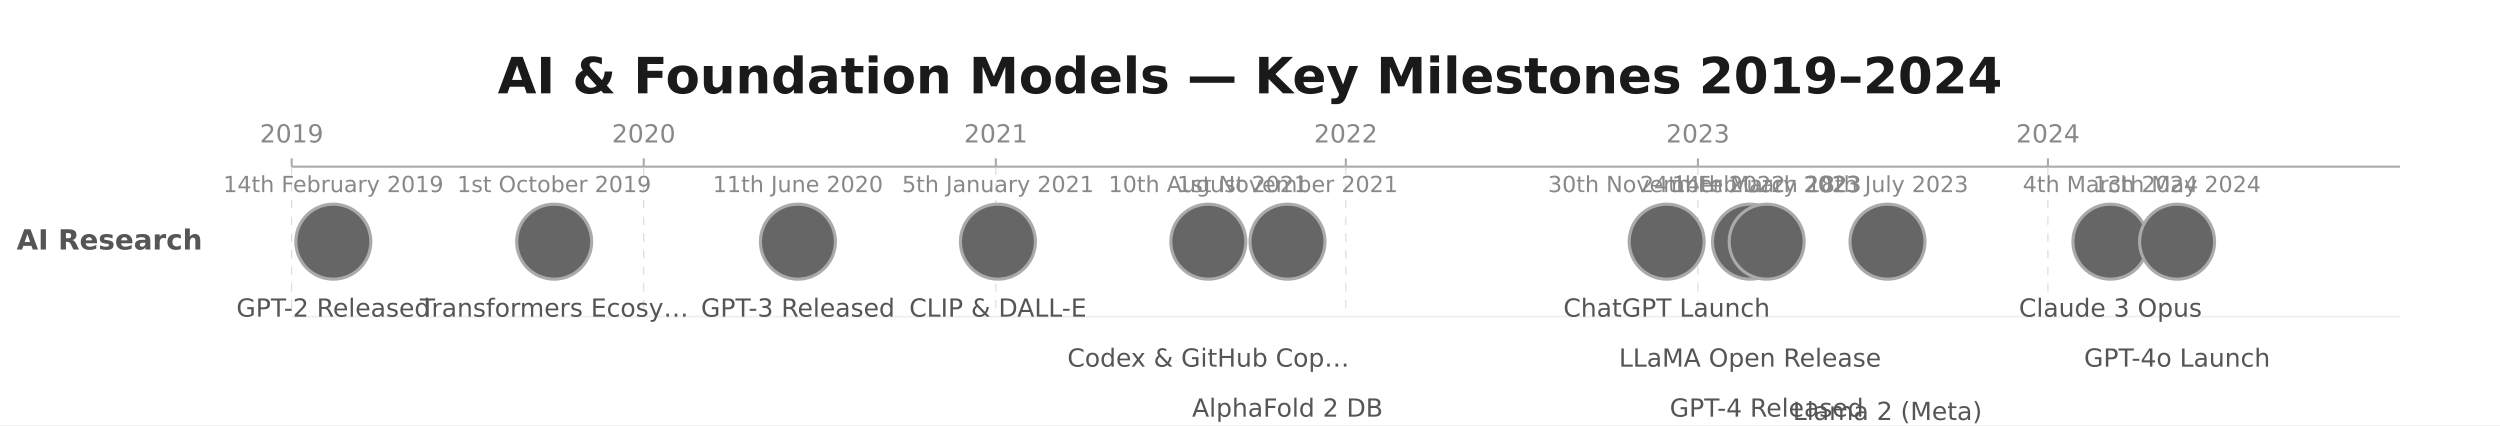
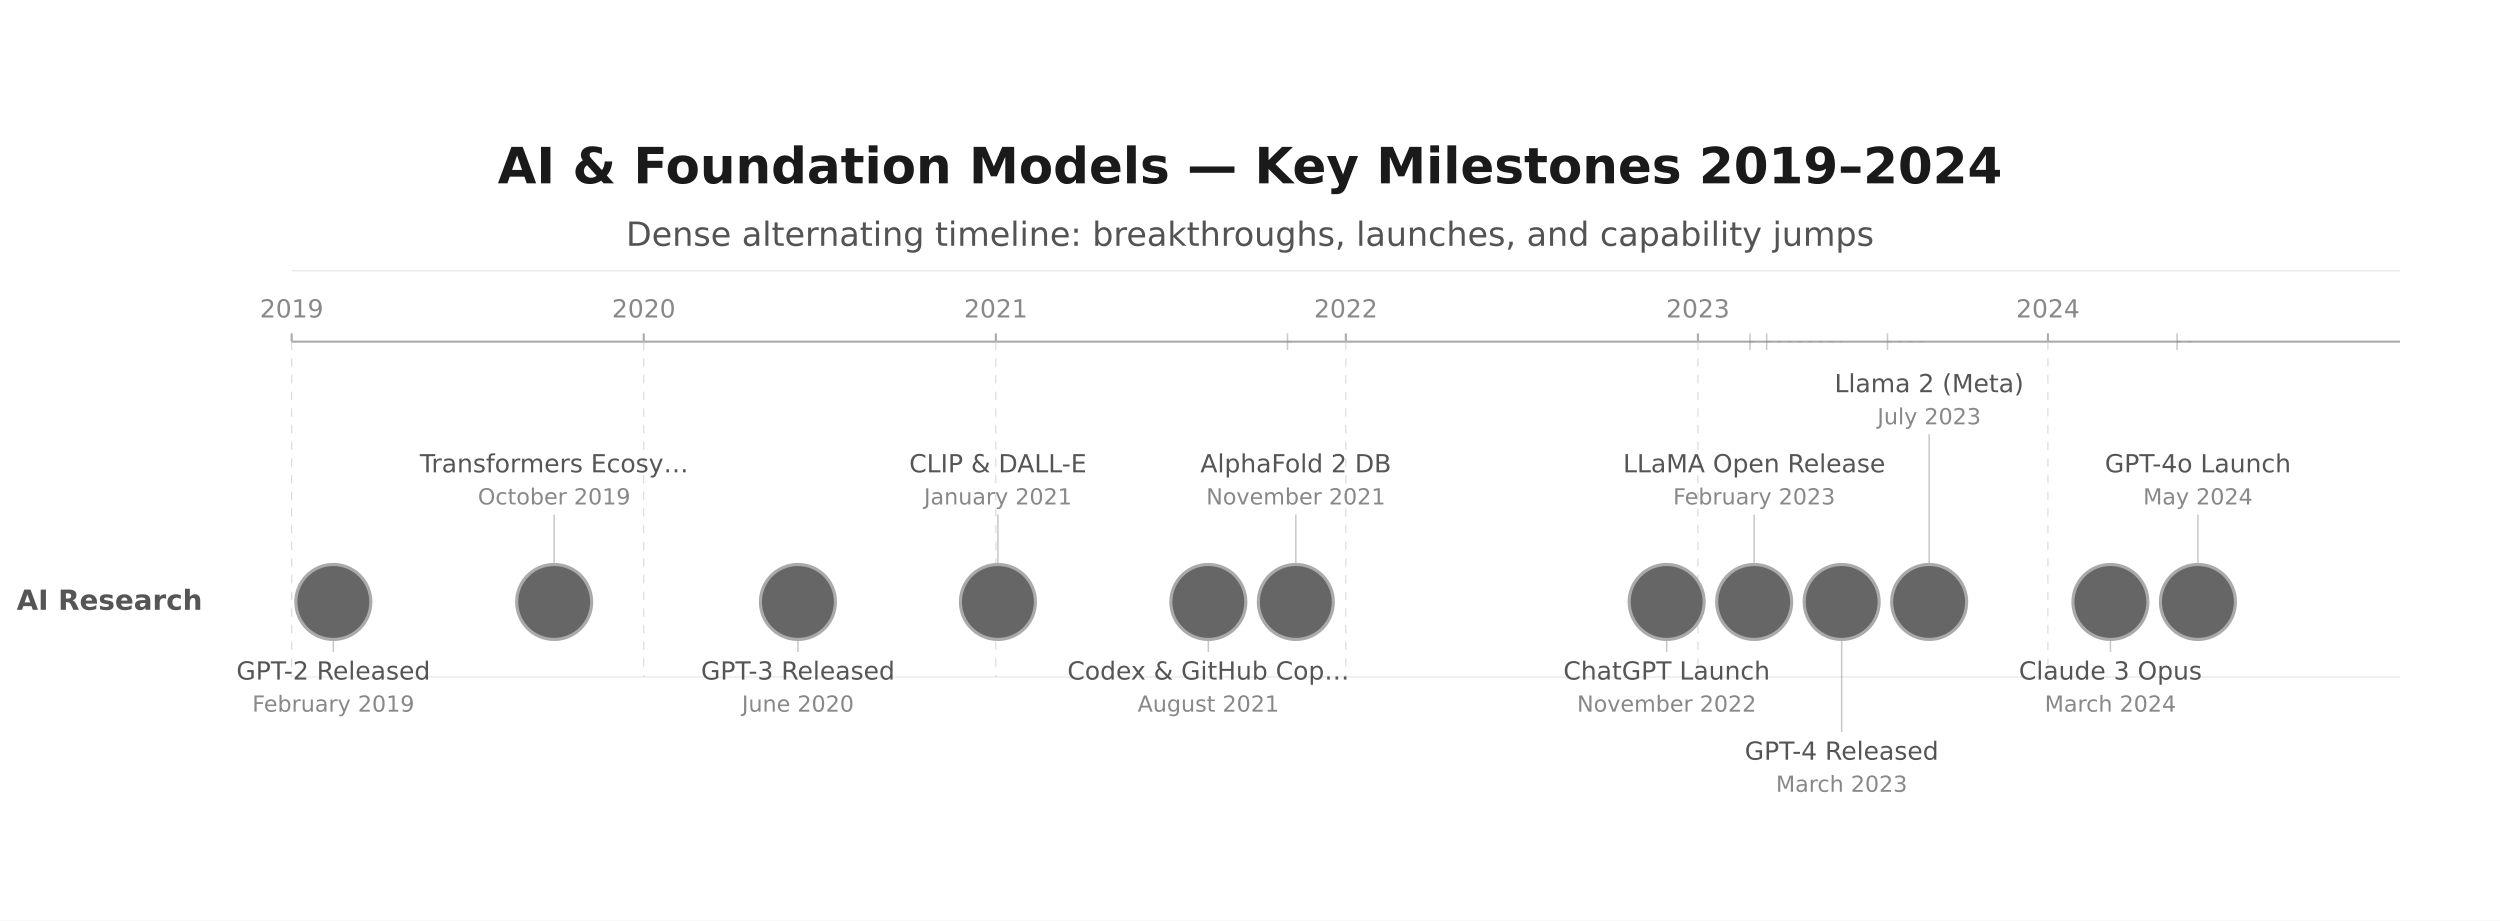
- <svg xmlns="http://www.w3.org/2000/svg" height="204" version="1.1" viewBox="0 0 1200 204" width="1200">
-   <rect fill="#FFFFFF" height="204" width="1200" x="0" y="0" />
-   <text dominant-baseline="middle" fill="#1A1A1A" font-family="DejaVu Sans, Arial, Helvetica, sans-serif" font-size="24" font-weight="600" text-anchor="middle" x="600" y="38">AI &amp; Foundation Models — Key Milestones 2019–2024</text>
-   <line stroke="#AAAAAA" stroke-width="1" x1="140" x2="1152" y1="80" y2="80" />
-   <line stroke="#AAAAAA" stroke-width="1" x1="140" x2="140" y1="76" y2="80" />
-   <line opacity="0.8" stroke="#CCCCCC" stroke-dasharray="4,4" stroke-width="0.5" x1="140" x2="140" y1="80" y2="152" />
-   <text dominant-baseline="alphabetic" fill="#888888" font-family="DejaVu Sans, Arial, Helvetica, sans-serif" font-size="12" font-weight="400" text-anchor="middle" x="140" y="68.4">2019</text>
-   <line stroke="#AAAAAA" stroke-width="1" x1="309" x2="309" y1="76" y2="80" />
-   <line opacity="0.8" stroke="#CCCCCC" stroke-dasharray="4,4" stroke-width="0.5" x1="309" x2="309" y1="80" y2="152" />
-   <text dominant-baseline="alphabetic" fill="#888888" font-family="DejaVu Sans, Arial, Helvetica, sans-serif" font-size="12" font-weight="400" text-anchor="middle" x="309" y="68.4">2020</text>
-   <line stroke="#AAAAAA" stroke-width="1" x1="478" x2="478" y1="76" y2="80" />
-   <line opacity="0.8" stroke="#CCCCCC" stroke-dasharray="4,4" stroke-width="0.5" x1="478" x2="478" y1="80" y2="152" />
-   <text dominant-baseline="alphabetic" fill="#888888" font-family="DejaVu Sans, Arial, Helvetica, sans-serif" font-size="12" font-weight="400" text-anchor="middle" x="478" y="68.4">2021</text>
-   <line stroke="#AAAAAA" stroke-width="1" x1="646" x2="646" y1="76" y2="80" />
-   <line opacity="0.8" stroke="#CCCCCC" stroke-dasharray="4,4" stroke-width="0.5" x1="646" x2="646" y1="80" y2="152" />
-   <text dominant-baseline="alphabetic" fill="#888888" font-family="DejaVu Sans, Arial, Helvetica, sans-serif" font-size="12" font-weight="400" text-anchor="middle" x="646" y="68.4">2022</text>
-   <line stroke="#AAAAAA" stroke-width="1" x1="815" x2="815" y1="76" y2="80" />
-   <line opacity="0.8" stroke="#CCCCCC" stroke-dasharray="4,4" stroke-width="0.5" x1="815" x2="815" y1="80" y2="152" />
-   <text dominant-baseline="alphabetic" fill="#888888" font-family="DejaVu Sans, Arial, Helvetica, sans-serif" font-size="12" font-weight="400" text-anchor="middle" x="815" y="68.4">2023</text>
-   <line stroke="#AAAAAA" stroke-width="1" x1="983" x2="983" y1="76" y2="80" />
-   <line opacity="0.8" stroke="#CCCCCC" stroke-dasharray="4,4" stroke-width="0.5" x1="983" x2="983" y1="80" y2="152" />
-   <text dominant-baseline="alphabetic" fill="#888888" font-family="DejaVu Sans, Arial, Helvetica, sans-serif" font-size="12" font-weight="400" text-anchor="middle" x="983" y="68.4">2024</text>
-   <line opacity="0.3" stroke="#CCCCCC" stroke-width="1" x1="140" x2="1152" y1="152" y2="152" />
-   <text dominant-baseline="middle" fill="#555555" font-family="DejaVu Sans, Arial, Helvetica, sans-serif" font-size="13.33" font-weight="600" text-anchor="start" x="8" y="116">AI Research</text>
-   <circle cx="160" cy="116" fill="#666666" r="18" stroke="#AAAAAA" stroke-width="1.5" />
-   <text dominant-baseline="alphabetic" fill="#888888" font-family="DejaVu Sans, Arial, Helvetica, sans-serif" font-size="10.67" font-weight="400" text-anchor="middle" x="160.01" y="92.21">14th February 2019</text>
-   <text dominant-baseline="alphabetic" fill="#555555" font-family="DejaVu Sans, Arial, Helvetica, sans-serif" font-size="12" font-weight="400" text-anchor="middle" x="160" y="152">GPT-2 Released</text>
-   <circle cx="266" cy="116" fill="#666666" r="18" stroke="#AAAAAA" stroke-width="1.5" />
-   <text dominant-baseline="alphabetic" fill="#888888" font-family="DejaVu Sans, Arial, Helvetica, sans-serif" font-size="10.67" font-weight="400" text-anchor="middle" x="266.01" y="92.21">1st October 2019</text>
-   <text dominant-baseline="alphabetic" fill="#555555" font-family="DejaVu Sans, Arial, Helvetica, sans-serif" font-size="12" font-weight="400" text-anchor="middle" x="266" y="152">Transformers Ecosy…</text>
-   <circle cx="383" cy="116" fill="#666666" r="18" stroke="#AAAAAA" stroke-width="1.5" />
-   <text dominant-baseline="alphabetic" fill="#888888" font-family="DejaVu Sans, Arial, Helvetica, sans-serif" font-size="10.67" font-weight="400" text-anchor="middle" x="383" y="92.21">11th June 2020</text>
-   <text dominant-baseline="alphabetic" fill="#555555" font-family="DejaVu Sans, Arial, Helvetica, sans-serif" font-size="12" font-weight="400" text-anchor="middle" x="383" y="152">GPT-3 Released</text>
-   <circle cx="479" cy="116" fill="#666666" r="18" stroke="#AAAAAA" stroke-width="1.5" />
-   <text dominant-baseline="alphabetic" fill="#888888" font-family="DejaVu Sans, Arial, Helvetica, sans-serif" font-size="10.67" font-weight="400" text-anchor="middle" x="479.01" y="92.21">5th January 2021</text>
-   <text dominant-baseline="alphabetic" fill="#555555" font-family="DejaVu Sans, Arial, Helvetica, sans-serif" font-size="12" font-weight="400" text-anchor="middle" x="479.01" y="152">CLIP &amp; DALL-E</text>
-   <circle cx="580" cy="116" fill="#666666" r="18" stroke="#AAAAAA" stroke-width="1.5" />
-   <text dominant-baseline="alphabetic" fill="#888888" font-family="DejaVu Sans, Arial, Helvetica, sans-serif" font-size="10.67" font-weight="400" text-anchor="middle" x="580" y="92.21">10th August 2021</text>
-   <text dominant-baseline="alphabetic" fill="#555555" font-family="DejaVu Sans, Arial, Helvetica, sans-serif" font-size="12" font-weight="400" text-anchor="middle" x="580" y="176">Codex &amp; GitHub Cop…</text>
-   <circle cx="618" cy="116" fill="#666666" r="18" stroke="#AAAAAA" stroke-width="1.5" />
-   <text dominant-baseline="alphabetic" fill="#888888" font-family="DejaVu Sans, Arial, Helvetica, sans-serif" font-size="10.67" font-weight="400" text-anchor="middle" x="618.01" y="92.21">1st November 2021</text>
-   <text dominant-baseline="alphabetic" fill="#555555" font-family="DejaVu Sans, Arial, Helvetica, sans-serif" font-size="12" font-weight="400" text-anchor="middle" x="618" y="200">AlphaFold 2 DB</text>
-   <circle cx="800" cy="116" fill="#666666" r="18" stroke="#AAAAAA" stroke-width="1.5" />
-   <text dominant-baseline="alphabetic" fill="#888888" font-family="DejaVu Sans, Arial, Helvetica, sans-serif" font-size="10.67" font-weight="400" text-anchor="middle" x="800.01" y="92.21">30th November 2022</text>
-   <text dominant-baseline="alphabetic" fill="#555555" font-family="DejaVu Sans, Arial, Helvetica, sans-serif" font-size="12" font-weight="400" text-anchor="middle" x="800" y="152">ChatGPT Launch</text>
-   <circle cx="840" cy="116" fill="#666666" r="18" stroke="#AAAAAA" stroke-width="1.5" />
-   <text dominant-baseline="alphabetic" fill="#888888" font-family="DejaVu Sans, Arial, Helvetica, sans-serif" font-size="10.67" font-weight="400" text-anchor="middle" x="840.01" y="92.21">24th February 2023</text>
-   <text dominant-baseline="alphabetic" fill="#555555" font-family="DejaVu Sans, Arial, Helvetica, sans-serif" font-size="12" font-weight="400" text-anchor="middle" x="840.01" y="176">LLaMA Open Release</text>
-   <circle cx="848" cy="116" fill="#666666" r="18" stroke="#AAAAAA" stroke-width="1.5" />
-   <text dominant-baseline="alphabetic" fill="#888888" font-family="DejaVu Sans, Arial, Helvetica, sans-serif" font-size="10.67" font-weight="400" text-anchor="middle" x="848" y="92.21">14th March 2023</text>
-   <text dominant-baseline="alphabetic" fill="#555555" font-family="DejaVu Sans, Arial, Helvetica, sans-serif" font-size="12" font-weight="400" text-anchor="middle" x="848" y="200">GPT-4 Released</text>
-   <circle cx="906" cy="116" fill="#666666" r="18" stroke="#AAAAAA" stroke-width="1.5" />
-   <text dominant-baseline="alphabetic" fill="#888888" font-family="DejaVu Sans, Arial, Helvetica, sans-serif" font-size="10.67" font-weight="400" text-anchor="middle" x="905.99" y="92.21">18th July 2023</text>
-   <text dominant-baseline="alphabetic" fill="#555555" font-family="DejaVu Sans, Arial, Helvetica, sans-serif" font-size="12" font-weight="400" text-anchor="middle" x="906" y="201.6">Llama 2 (Meta)</text>
-   <circle cx="1013" cy="116" fill="#666666" r="18" stroke="#AAAAAA" stroke-width="1.5" />
-   <text dominant-baseline="alphabetic" fill="#888888" font-family="DejaVu Sans, Arial, Helvetica, sans-serif" font-size="10.67" font-weight="400" text-anchor="middle" x="1013" y="92.21">4th March 2024</text>
-   <text dominant-baseline="alphabetic" fill="#555555" font-family="DejaVu Sans, Arial, Helvetica, sans-serif" font-size="12" font-weight="400" text-anchor="middle" x="1013.01" y="152">Claude 3 Opus</text>
-   <circle cx="1045" cy="116" fill="#666666" r="18" stroke="#AAAAAA" stroke-width="1.5" />
-   <text dominant-baseline="alphabetic" fill="#888888" font-family="DejaVu Sans, Arial, Helvetica, sans-serif" font-size="10.67" font-weight="400" text-anchor="middle" x="1045" y="92.21">13th May 2024</text>
-   <text dominant-baseline="alphabetic" fill="#555555" font-family="DejaVu Sans, Arial, Helvetica, sans-serif" font-size="12" font-weight="400" text-anchor="middle" x="1045.01" y="176">GPT-4o Launch</text>
+ <svg xmlns="http://www.w3.org/2000/svg" height="441.88" version="1.1" viewBox="0 0 1200 441.88" width="1200">
+   <rect fill="#FFFFFF" height="441.88" width="1200" x="0" y="0" />
+   <text dominant-baseline="alphabetic" fill="#1A1A1A" font-family="DejaVu Sans, Arial, Helvetica, sans-serif" font-size="24" font-weight="600" text-anchor="middle" x="600" y="88">AI &amp; Foundation Models — Key Milestones 2019–2024</text>
+   <text dominant-baseline="alphabetic" fill="#1A1A1A" font-family="DejaVu Sans, Arial, Helvetica, sans-serif" font-size="16" font-weight="400" opacity="0.75" text-anchor="middle" x="600" y="118">Dense alternating timeline: breakthroughs, launches, and capability jumps</text>
+   <line opacity="0.35" stroke="#AAAAAA" stroke-width="0.5" x1="140" x2="1152" y1="130" y2="130" />
+   <line stroke="#AAAAAA" stroke-width="1" x1="140" x2="1152" y1="164" y2="164" />
+   <line stroke="#AAAAAA" stroke-width="1" x1="140" x2="140" y1="160" y2="164" />
+   <line opacity="0.8" stroke="#CCCCCC" stroke-dasharray="4,4" stroke-width="0.5" x1="140" x2="140" y1="164" y2="324.94" />
+   <text dominant-baseline="alphabetic" fill="#888888" font-family="DejaVu Sans, Arial, Helvetica, sans-serif" font-size="12" font-weight="400" text-anchor="middle" x="140" y="152.4">2019</text>
+   <line stroke="#AAAAAA" stroke-width="1" x1="309" x2="309" y1="160" y2="164" />
+   <line opacity="0.8" stroke="#CCCCCC" stroke-dasharray="4,4" stroke-width="0.5" x1="309" x2="309" y1="164" y2="324.94" />
+   <text dominant-baseline="alphabetic" fill="#888888" font-family="DejaVu Sans, Arial, Helvetica, sans-serif" font-size="12" font-weight="400" text-anchor="middle" x="309" y="152.4">2020</text>
+   <line stroke="#AAAAAA" stroke-width="1" x1="478" x2="478" y1="160" y2="164" />
+   <line opacity="0.8" stroke="#CCCCCC" stroke-dasharray="4,4" stroke-width="0.5" x1="478" x2="478" y1="164" y2="324.94" />
+   <text dominant-baseline="alphabetic" fill="#888888" font-family="DejaVu Sans, Arial, Helvetica, sans-serif" font-size="12" font-weight="400" text-anchor="middle" x="478" y="152.4">2021</text>
+   <line stroke="#AAAAAA" stroke-width="1" x1="646" x2="646" y1="160" y2="164" />
+   <line opacity="0.8" stroke="#CCCCCC" stroke-dasharray="4,4" stroke-width="0.5" x1="646" x2="646" y1="164" y2="324.94" />
+   <text dominant-baseline="alphabetic" fill="#888888" font-family="DejaVu Sans, Arial, Helvetica, sans-serif" font-size="12" font-weight="400" text-anchor="middle" x="646" y="152.4">2022</text>
+   <line stroke="#AAAAAA" stroke-width="1" x1="815" x2="815" y1="160" y2="164" />
+   <line opacity="0.8" stroke="#CCCCCC" stroke-dasharray="4,4" stroke-width="0.5" x1="815" x2="815" y1="164" y2="324.94" />
+   <text dominant-baseline="alphabetic" fill="#888888" font-family="DejaVu Sans, Arial, Helvetica, sans-serif" font-size="12" font-weight="400" text-anchor="middle" x="815" y="152.4">2023</text>
+   <line stroke="#AAAAAA" stroke-width="1" x1="983" x2="983" y1="160" y2="164" />
+   <line opacity="0.8" stroke="#CCCCCC" stroke-dasharray="4,4" stroke-width="0.5" x1="983" x2="983" y1="164" y2="324.94" />
+   <text dominant-baseline="alphabetic" fill="#888888" font-family="DejaVu Sans, Arial, Helvetica, sans-serif" font-size="12" font-weight="400" text-anchor="middle" x="983" y="152.4">2024</text>
+   <line opacity="0.3" stroke="#CCCCCC" stroke-width="1" x1="140" x2="1152" y1="324.94" y2="324.94" />
+   <text dominant-baseline="middle" fill="#555555" font-family="DejaVu Sans, Arial, Helvetica, sans-serif" font-size="13.33" font-weight="600" text-anchor="start" x="8" y="288.94">AI Research</text>
+   <line opacity="0.45" stroke="#888888" stroke-width="0.75" x1="160" x2="160" y1="306.94" y2="312.94" />
+   <circle cx="160" cy="288.94" fill="#666666" r="18" stroke="#AAAAAA" stroke-width="1.5" />
+   <text dominant-baseline="alphabetic" fill="#555555" font-family="DejaVu Sans, Arial, Helvetica, sans-serif" font-size="12" font-weight="400" text-anchor="middle" x="160" y="326.2">GPT-2 Released</text>
+   <text dominant-baseline="alphabetic" fill="#888888" font-family="DejaVu Sans, Arial, Helvetica, sans-serif" font-size="10.67" font-weight="400" text-anchor="middle" x="160" y="341.61">February 2019</text>
+   <line opacity="0.45" stroke="#888888" stroke-width="0.75" x1="266" x2="266" y1="246.94" y2="270.94" />
+   <circle cx="266" cy="288.94" fill="#666666" r="18" stroke="#AAAAAA" stroke-width="1.5" />
+   <text dominant-baseline="alphabetic" fill="#555555" font-family="DejaVu Sans, Arial, Helvetica, sans-serif" font-size="12" font-weight="400" text-anchor="middle" x="266" y="226.73">Transformers Ecosy…</text>
+   <text dominant-baseline="alphabetic" fill="#888888" font-family="DejaVu Sans, Arial, Helvetica, sans-serif" font-size="10.67" font-weight="400" text-anchor="middle" x="266" y="242.14">October 2019</text>
+   <line opacity="0.45" stroke="#888888" stroke-width="0.75" x1="383" x2="383" y1="306.94" y2="312.94" />
+   <circle cx="383" cy="288.94" fill="#666666" r="18" stroke="#AAAAAA" stroke-width="1.5" />
+   <text dominant-baseline="alphabetic" fill="#555555" font-family="DejaVu Sans, Arial, Helvetica, sans-serif" font-size="12" font-weight="400" text-anchor="middle" x="383" y="326.2">GPT-3 Released</text>
+   <text dominant-baseline="alphabetic" fill="#888888" font-family="DejaVu Sans, Arial, Helvetica, sans-serif" font-size="10.67" font-weight="400" text-anchor="middle" x="383" y="341.61">June 2020</text>
+   <line opacity="0.45" stroke="#888888" stroke-width="0.75" x1="479" x2="479" y1="246.94" y2="270.94" />
+   <circle cx="479" cy="288.94" fill="#666666" r="18" stroke="#AAAAAA" stroke-width="1.5" />
+   <text dominant-baseline="alphabetic" fill="#555555" font-family="DejaVu Sans, Arial, Helvetica, sans-serif" font-size="12" font-weight="400" text-anchor="middle" x="479" y="226.73">CLIP &amp; DALL-E</text>
+   <text dominant-baseline="alphabetic" fill="#888888" font-family="DejaVu Sans, Arial, Helvetica, sans-serif" font-size="10.67" font-weight="400" text-anchor="middle" x="479" y="242.14">January 2021</text>
+   <line opacity="0.45" stroke="#888888" stroke-width="0.75" x1="580" x2="580" y1="306.94" y2="312.94" />
+   <circle cx="580" cy="288.94" fill="#666666" r="18" stroke="#AAAAAA" stroke-width="1.5" />
+   <text dominant-baseline="alphabetic" fill="#555555" font-family="DejaVu Sans, Arial, Helvetica, sans-serif" font-size="12" font-weight="400" text-anchor="middle" x="580" y="326.2">Codex &amp; GitHub Cop…</text>
+   <text dominant-baseline="alphabetic" fill="#888888" font-family="DejaVu Sans, Arial, Helvetica, sans-serif" font-size="10.67" font-weight="400" text-anchor="middle" x="580" y="341.61">August 2021</text>
+   <line opacity="0.45" stroke="#888888" stroke-width="0.75" x1="618" x2="618" y1="160" y2="168" />
+   <line opacity="0.25" stroke="#888888" stroke-dasharray="2,3" stroke-width="0.75" x1="618" x2="622" y1="164" y2="164" />
+   <line opacity="0.45" stroke="#888888" stroke-width="0.75" x1="622" x2="622" y1="246.94" y2="270.94" />
+   <circle cx="622" cy="288.94" fill="#666666" r="18" stroke="#AAAAAA" stroke-width="1.5" />
+   <text dominant-baseline="alphabetic" fill="#555555" font-family="DejaVu Sans, Arial, Helvetica, sans-serif" font-size="12" font-weight="400" text-anchor="middle" x="622" y="226.73">AlphaFold 2 DB</text>
+   <text dominant-baseline="alphabetic" fill="#888888" font-family="DejaVu Sans, Arial, Helvetica, sans-serif" font-size="10.67" font-weight="400" text-anchor="middle" x="622" y="242.14">November 2021</text>
+   <line opacity="0.45" stroke="#888888" stroke-width="0.75" x1="800" x2="800" y1="306.94" y2="312.94" />
+   <circle cx="800" cy="288.94" fill="#666666" r="18" stroke="#AAAAAA" stroke-width="1.5" />
+   <text dominant-baseline="alphabetic" fill="#555555" font-family="DejaVu Sans, Arial, Helvetica, sans-serif" font-size="12" font-weight="400" text-anchor="middle" x="800" y="326.2">ChatGPT Launch</text>
+   <text dominant-baseline="alphabetic" fill="#888888" font-family="DejaVu Sans, Arial, Helvetica, sans-serif" font-size="10.67" font-weight="400" text-anchor="middle" x="800" y="341.61">November 2022</text>
+   <line opacity="0.45" stroke="#888888" stroke-width="0.75" x1="840" x2="840" y1="160" y2="168" />
+   <line opacity="0.25" stroke="#888888" stroke-dasharray="2,3" stroke-width="0.75" x1="840" x2="842" y1="164" y2="164" />
+   <line opacity="0.45" stroke="#888888" stroke-width="0.75" x1="842" x2="842" y1="246.94" y2="270.94" />
+   <circle cx="842" cy="288.94" fill="#666666" r="18" stroke="#AAAAAA" stroke-width="1.5" />
+   <text dominant-baseline="alphabetic" fill="#555555" font-family="DejaVu Sans, Arial, Helvetica, sans-serif" font-size="12" font-weight="400" text-anchor="middle" x="842" y="226.73">LLaMA Open Release</text>
+   <text dominant-baseline="alphabetic" fill="#888888" font-family="DejaVu Sans, Arial, Helvetica, sans-serif" font-size="10.67" font-weight="400" text-anchor="middle" x="842" y="242.14">February 2023</text>
+   <line opacity="0.45" stroke="#888888" stroke-width="0.75" x1="848" x2="848" y1="160" y2="168" />
+   <line opacity="0.25" stroke="#888888" stroke-dasharray="2,3" stroke-width="0.75" x1="848" x2="884" y1="164" y2="164" />
+   <line opacity="0.45" stroke="#888888" stroke-width="0.75" x1="884" x2="884" y1="306.94" y2="351.41" />
+   <circle cx="884" cy="288.94" fill="#666666" r="18" stroke="#AAAAAA" stroke-width="1.5" />
+   <text dominant-baseline="alphabetic" fill="#555555" font-family="DejaVu Sans, Arial, Helvetica, sans-serif" font-size="12" font-weight="400" text-anchor="middle" x="884" y="364.67">GPT-4 Released</text>
+   <text dominant-baseline="alphabetic" fill="#888888" font-family="DejaVu Sans, Arial, Helvetica, sans-serif" font-size="10.67" font-weight="400" text-anchor="middle" x="884" y="380.08">March 2023</text>
+   <line opacity="0.45" stroke="#888888" stroke-width="0.75" x1="906" x2="906" y1="160" y2="168" />
+   <line opacity="0.25" stroke="#888888" stroke-dasharray="2,3" stroke-width="0.75" x1="906" x2="926" y1="164" y2="164" />
+   <line opacity="0.45" stroke="#888888" stroke-width="0.75" x1="926" x2="926" y1="208.47" y2="270.94" />
+   <circle cx="926" cy="288.94" fill="#666666" r="18" stroke="#AAAAAA" stroke-width="1.5" />
+   <text dominant-baseline="alphabetic" fill="#555555" font-family="DejaVu Sans, Arial, Helvetica, sans-serif" font-size="12" font-weight="400" text-anchor="middle" x="926" y="188.26">Llama 2 (Meta)</text>
+   <text dominant-baseline="alphabetic" fill="#888888" font-family="DejaVu Sans, Arial, Helvetica, sans-serif" font-size="10.67" font-weight="400" text-anchor="middle" x="926" y="203.67">July 2023</text>
+   <line opacity="0.45" stroke="#888888" stroke-width="0.75" x1="1013" x2="1013" y1="306.94" y2="312.94" />
+   <circle cx="1013" cy="288.94" fill="#666666" r="18" stroke="#AAAAAA" stroke-width="1.5" />
+   <text dominant-baseline="alphabetic" fill="#555555" font-family="DejaVu Sans, Arial, Helvetica, sans-serif" font-size="12" font-weight="400" text-anchor="middle" x="1013" y="326.2">Claude 3 Opus</text>
+   <text dominant-baseline="alphabetic" fill="#888888" font-family="DejaVu Sans, Arial, Helvetica, sans-serif" font-size="10.67" font-weight="400" text-anchor="middle" x="1013" y="341.61">March 2024</text>
+   <line opacity="0.45" stroke="#888888" stroke-width="0.75" x1="1045" x2="1045" y1="160" y2="168" />
+   <line opacity="0.25" stroke="#888888" stroke-dasharray="2,3" stroke-width="0.75" x1="1045" x2="1055" y1="164" y2="164" />
+   <line opacity="0.45" stroke="#888888" stroke-width="0.75" x1="1055" x2="1055" y1="246.94" y2="270.94" />
+   <circle cx="1055" cy="288.94" fill="#666666" r="18" stroke="#AAAAAA" stroke-width="1.5" />
+   <text dominant-baseline="alphabetic" fill="#555555" font-family="DejaVu Sans, Arial, Helvetica, sans-serif" font-size="12" font-weight="400" text-anchor="middle" x="1055" y="226.73">GPT-4o Launch</text>
+   <text dominant-baseline="alphabetic" fill="#888888" font-family="DejaVu Sans, Arial, Helvetica, sans-serif" font-size="10.67" font-weight="400" text-anchor="middle" x="1055" y="242.14">May 2024</text>
</svg>
